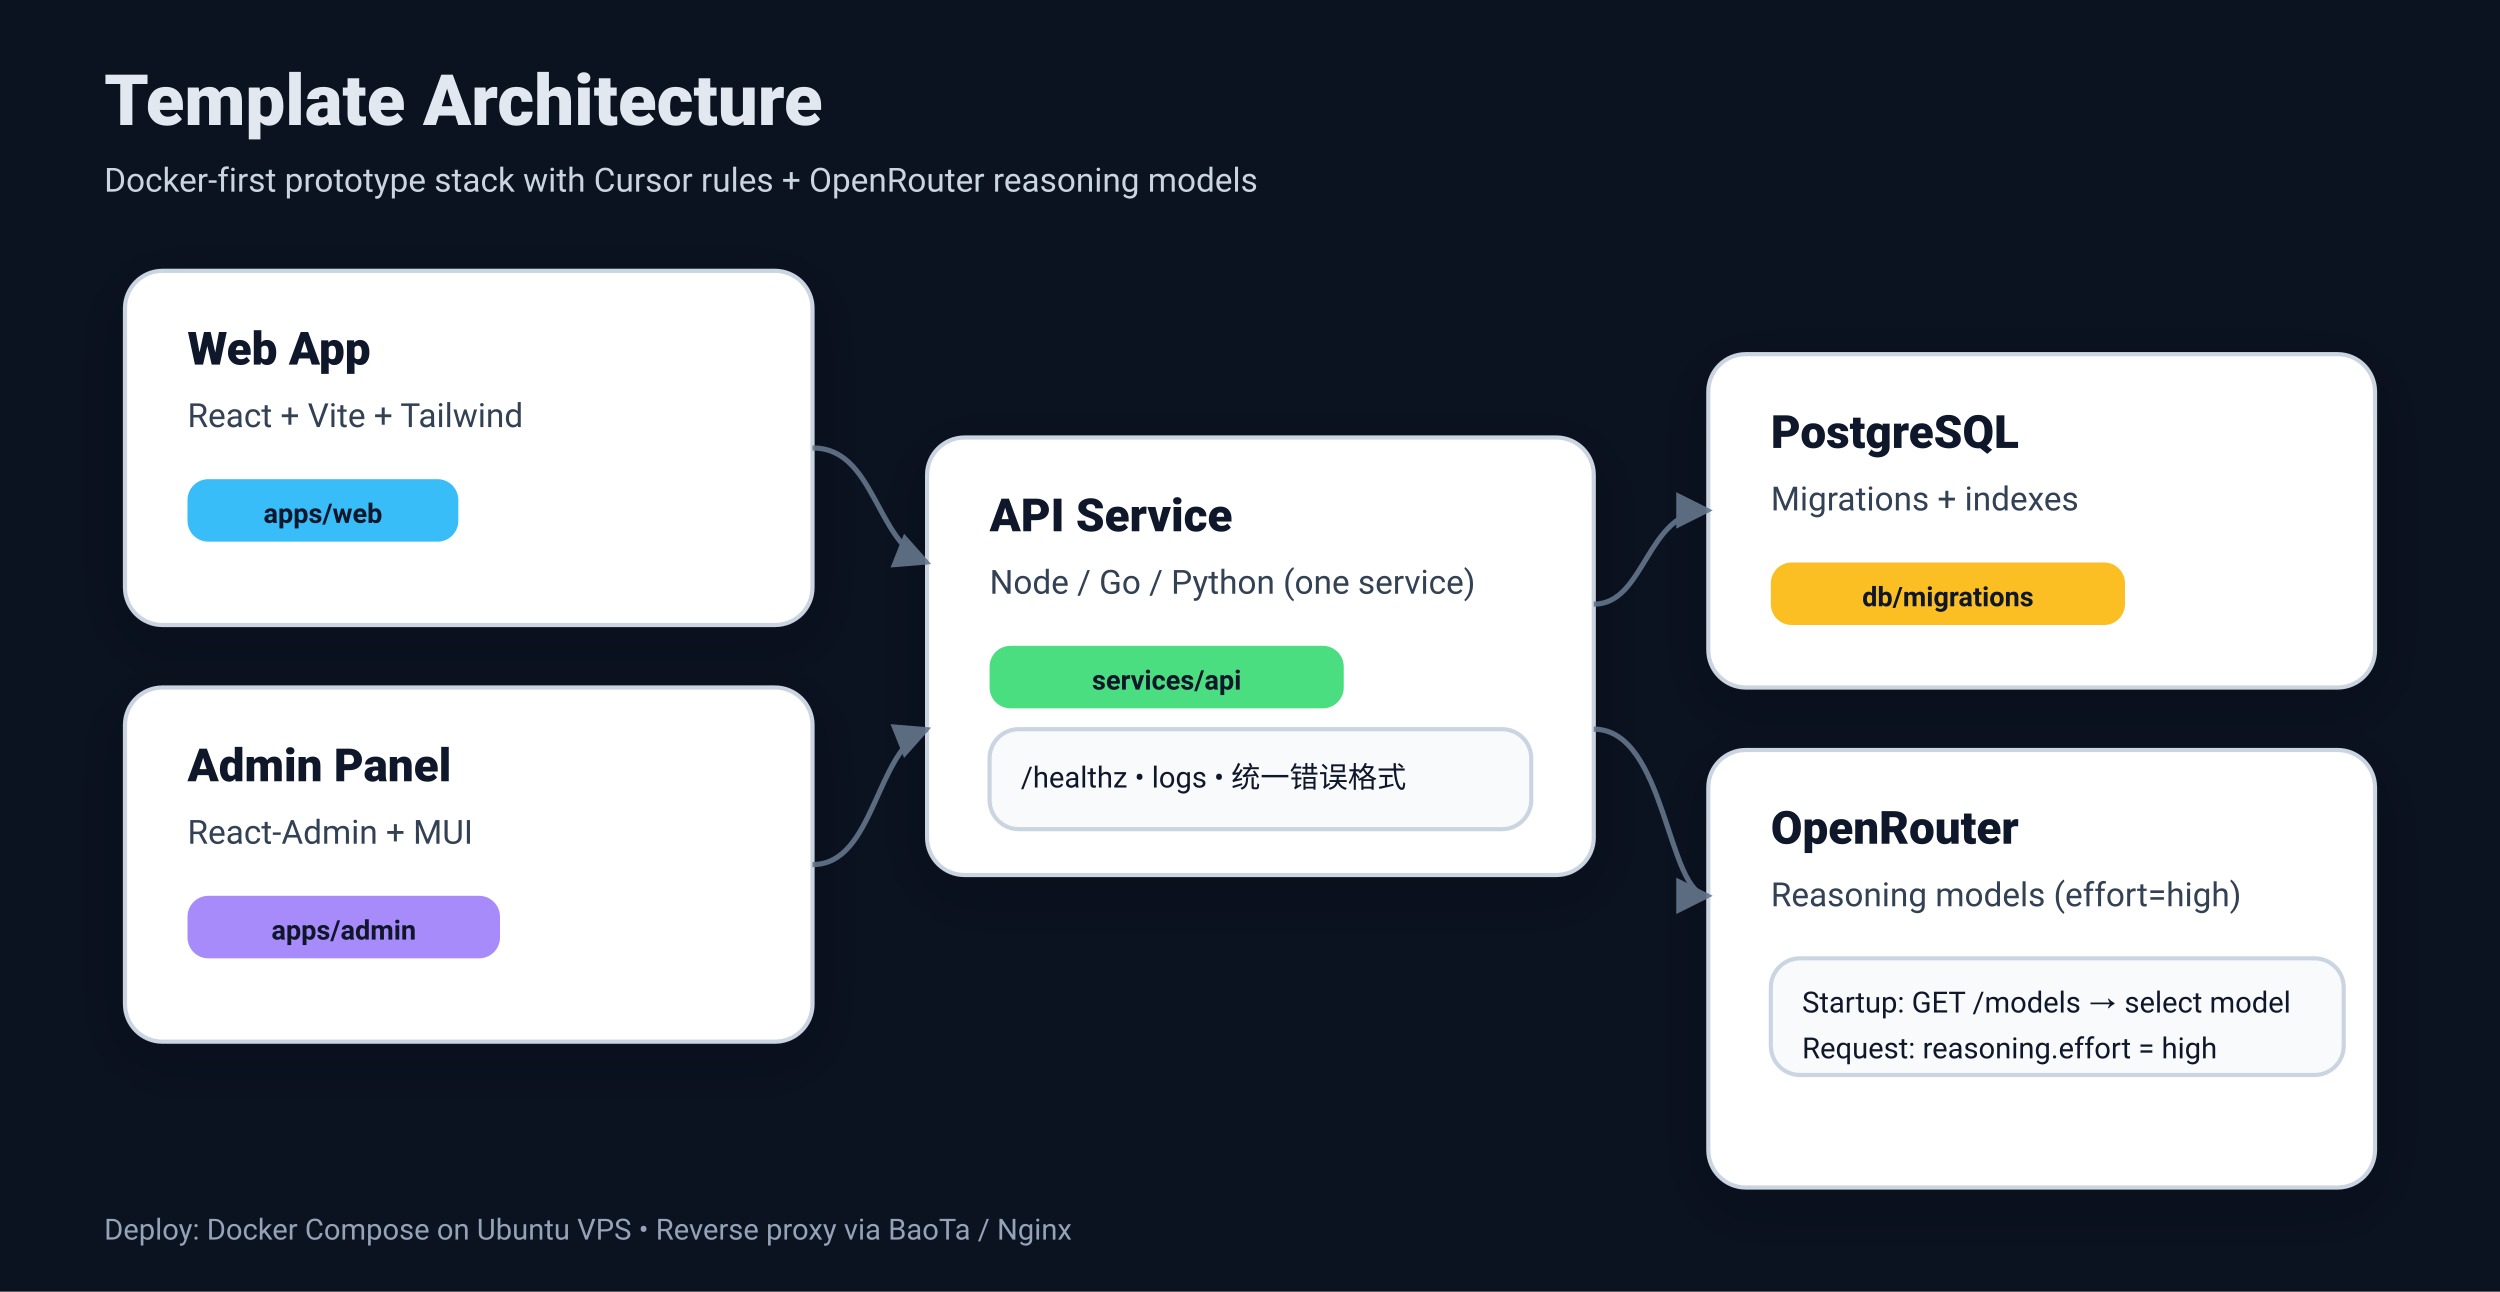
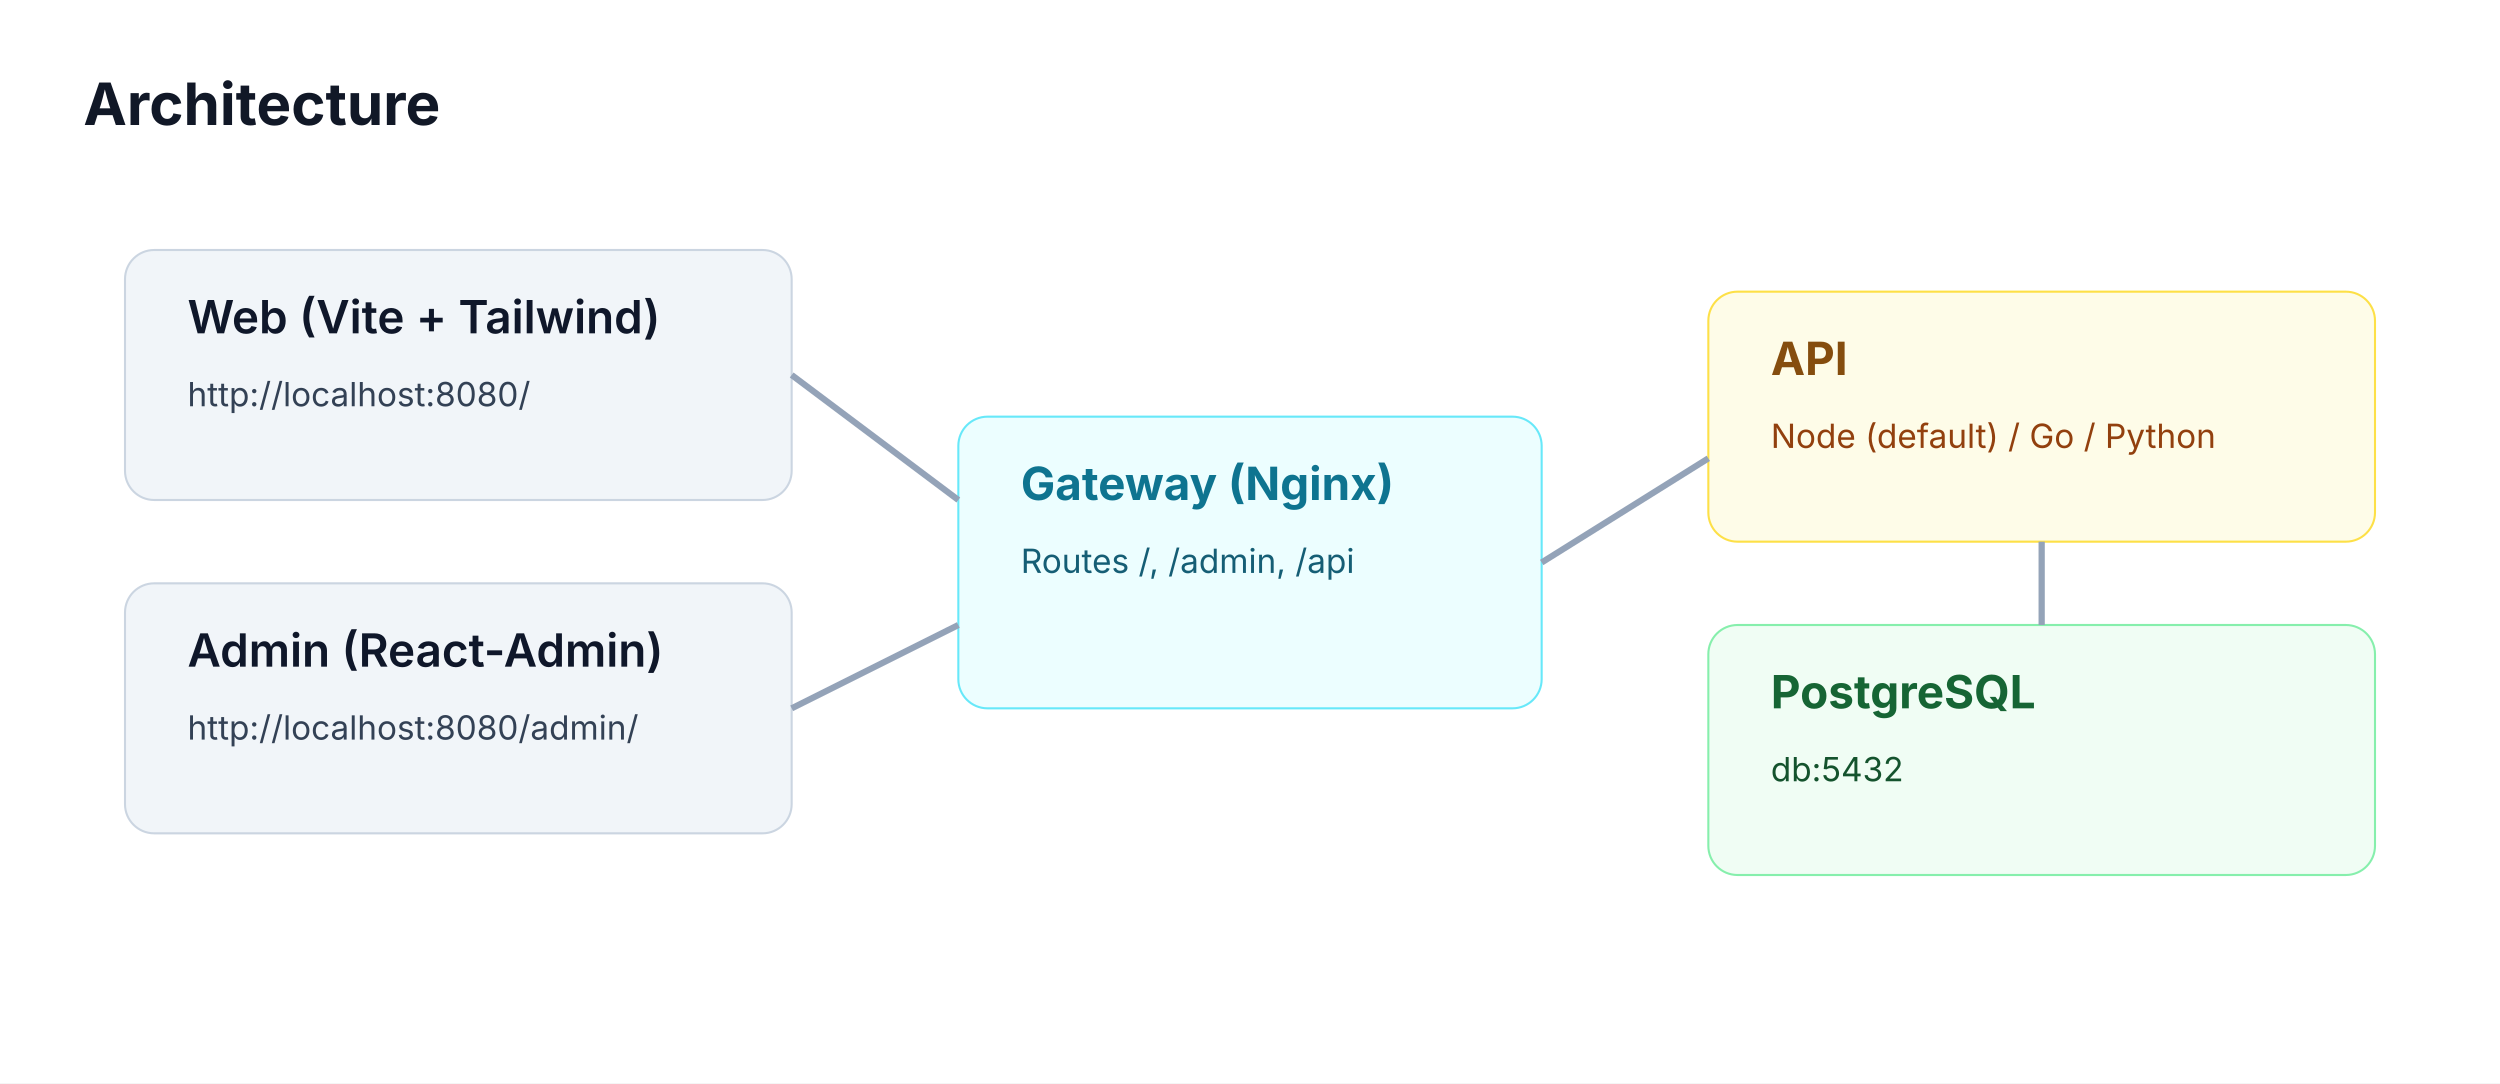
- <svg xmlns="http://www.w3.org/2000/svg" width="1200" height="620" viewBox="0 0 1200 620" role="img" aria-label="Architecture diagram">
-   <defs>
-     <filter id="shadow" x="-20%" y="-20%" width="140%" height="140%">
-       <feDropShadow dx="0" dy="8" stdDeviation="14" flood-color="#000" flood-opacity=".18" />
-     </filter>
-     <style>
-       .t { font-family: ui-sans-serif, system-ui, -apple-system, Segoe UI, Roboto, Helvetica, Arial; }
-       .h { font-size: 22px; font-weight: 800; fill: #0f172a; }
-       .p { font-size: 16px; fill: #334155; }
-       .tag { font-size: 13px; font-weight: 700; fill: #0f172a; }
-       .box { fill: #ffffff; stroke: #cbd5e1; stroke-width: 2; filter: url(#shadow); }
-       .box2 { fill: #f8fafc; stroke: #cbd5e1; stroke-width: 2; }
-       .line { stroke: #64748b; stroke-width: 2.5; fill: none; marker-end: url(#arrow); opacity: 0.9;}
-     </style>
-     <marker id="arrow" viewBox="0 0 10 10" refX="8.8" refY="5" markerWidth="7" markerHeight="7" orient="auto-start-reverse">
-       <path d="M 0 0 L 10 5 L 0 10 z" fill="#64748b" />
-     </marker>
-   </defs>
-   <rect width="1200" height="620" fill="#0b1220" />
-   <text x="50" y="60" class="t" font-size="34" font-weight="900" fill="#e2e8f0">Template Architecture</text>
-   <text x="50" y="92" class="t" font-size="16" fill="#cbd5e1">Docker-first prototype stack with Cursor rules + OpenRouter reasoning models</text>
-   <rect x="60" y="130" width="330" height="170" rx="18" class="box" />
-   <text x="90" y="175" class="t h">Web App</text>
-   <text x="90" y="205" class="t p">React + Vite + Tailwind</text>
-   <rect x="90" y="230" width="130" height="30" rx="10" fill="#38bdf8" />
-   <text x="155" y="251" text-anchor="middle" class="t tag">apps/web</text>
-   <rect x="60" y="330" width="330" height="170" rx="18" class="box" />
-   <text x="90" y="375" class="t h">Admin Panel</text>
-   <text x="90" y="405" class="t p">React-Admin + MUI</text>
-   <rect x="90" y="430" width="150" height="30" rx="10" fill="#a78bfa" />
-   <text x="165" y="451" text-anchor="middle" class="t tag">apps/admin</text>
-   <rect x="445" y="210" width="320" height="210" rx="18" class="box" />
-   <text x="475" y="255" class="t h">API Service</text>
-   <text x="475" y="285" class="t p">Node / Go / Python (one service)</text>
-   <rect x="475" y="310" width="170" height="30" rx="10" fill="#4ade80" />
-   <text x="560" y="331" text-anchor="middle" class="t tag">services/api</text>
-   <rect x="475" y="350" width="260" height="48" rx="14" class="box2" />
-   <text x="490" y="378" class="t" font-size="14" fill="#0f172a">/healthz  •  logs  • 统一错误格式</text>
-   <rect x="820" y="170" width="320" height="160" rx="18" class="box" />
-   <text x="850" y="215" class="t h">PostgreSQL</text>
-   <text x="850" y="245" class="t p">Migrations + indexes</text>
-   <rect x="850" y="270" width="170" height="30" rx="10" fill="#fbbf24" />
-   <text x="935" y="291" text-anchor="middle" class="t tag">db/migrations</text>
-   <rect x="820" y="360" width="320" height="210" rx="18" class="box" />
-   <text x="850" y="405" class="t h">OpenRouter</text>
-   <text x="850" y="435" class="t p">Reasoning models (effort=high)</text>
-   <rect x="850" y="460" width="275" height="56" rx="14" class="box2" />
-   <text x="865" y="486" class="t" font-size="14" fill="#0f172a">Startup: GET /models → select model</text>
-   <text x="865" y="508" class="t" font-size="14" fill="#0f172a">Request: reasoning.effort = high</text>
-   <path d="M 390 215 C 420 215, 420 260, 445 270" class="line" />
-   <path d="M 390 415 C 420 415, 420 360, 445 350" class="line" />
-   <path d="M 765 290 C 790 290, 790 245, 820 245" class="line" />
-   <path d="M 765 350 C 800 350, 800 430, 820 430" class="line" />
-   <text x="50" y="595" class="t" font-size="14" fill="#94a3b8">Deploy: Docker Compose on Ubuntu VPS • Reverse proxy via BaoTa / Nginx</text>
+ <svg xmlns="http://www.w3.org/2000/svg" width="1200" height="520">
+   <rect width="1200" height="520" fill="#ffffff" />
+   <text x="40" y="60" font-family="Inter,Segoe UI,Arial" font-size="28" fill="#111827" font-weight="700">Architecture</text>
+   <rect x="60" y="120" width="320" height="120" rx="14" fill="#f1f5f9" stroke="#cbd5e1" />
+   <text x="90" y="160" font-family="Inter,Segoe UI,Arial" font-size="22" fill="#0f172a" font-weight="600">Web (Vite + Tailwind)</text>
+   <text x="90" y="195" font-family="Inter,Segoe UI,Arial" font-size="16" fill="#334155">http://localhost:8080/</text>
+   <rect x="60" y="280" width="320" height="120" rx="14" fill="#f1f5f9" stroke="#cbd5e1" />
+   <text x="90" y="320" font-family="Inter,Segoe UI,Arial" font-size="22" fill="#0f172a" font-weight="600">Admin (React-Admin)</text>
+   <text x="90" y="355" font-family="Inter,Segoe UI,Arial" font-size="16" fill="#334155">http://localhost:8080/admin/</text>
+   <rect x="460" y="200" width="280" height="140" rx="14" fill="#ecfeff" stroke="#67e8f9" />
+   <text x="490" y="240" font-family="Inter,Segoe UI,Arial" font-size="22" fill="#0e7490" font-weight="700">Gateway (Nginx)</text>
+   <text x="490" y="275" font-family="Inter,Segoe UI,Arial" font-size="16" fill="#155e75">Routes /, /admin, /api</text>
+   <rect x="820" y="140" width="320" height="120" rx="14" fill="#fefce8" stroke="#fde047" />
+   <text x="850" y="180" font-family="Inter,Segoe UI,Arial" font-size="22" fill="#854d0e" font-weight="700">API</text>
+   <text x="850" y="215" font-family="Inter,Segoe UI,Arial" font-size="16" fill="#92400e">Node (default) / Go / Python</text>
+   <rect x="820" y="300" width="320" height="120" rx="14" fill="#f0fdf4" stroke="#86efac" />
+   <text x="850" y="340" font-family="Inter,Segoe UI,Arial" font-size="22" fill="#166534" font-weight="700">PostgreSQL</text>
+   <text x="850" y="375" font-family="Inter,Segoe UI,Arial" font-size="16" fill="#14532d">db:5432</text>
+   <line x1="380" y1="180" x2="460" y2="240" stroke="#94a3b8" stroke-width="3" />
+   <line x1="380" y1="340" x2="460" y2="300" stroke="#94a3b8" stroke-width="3" />
+   <line x1="740" y1="270" x2="820" y2="220" stroke="#94a3b8" stroke-width="3" />
+   <line x1="980" y1="260" x2="980" y2="300" stroke="#94a3b8" stroke-width="3" />
</svg>
